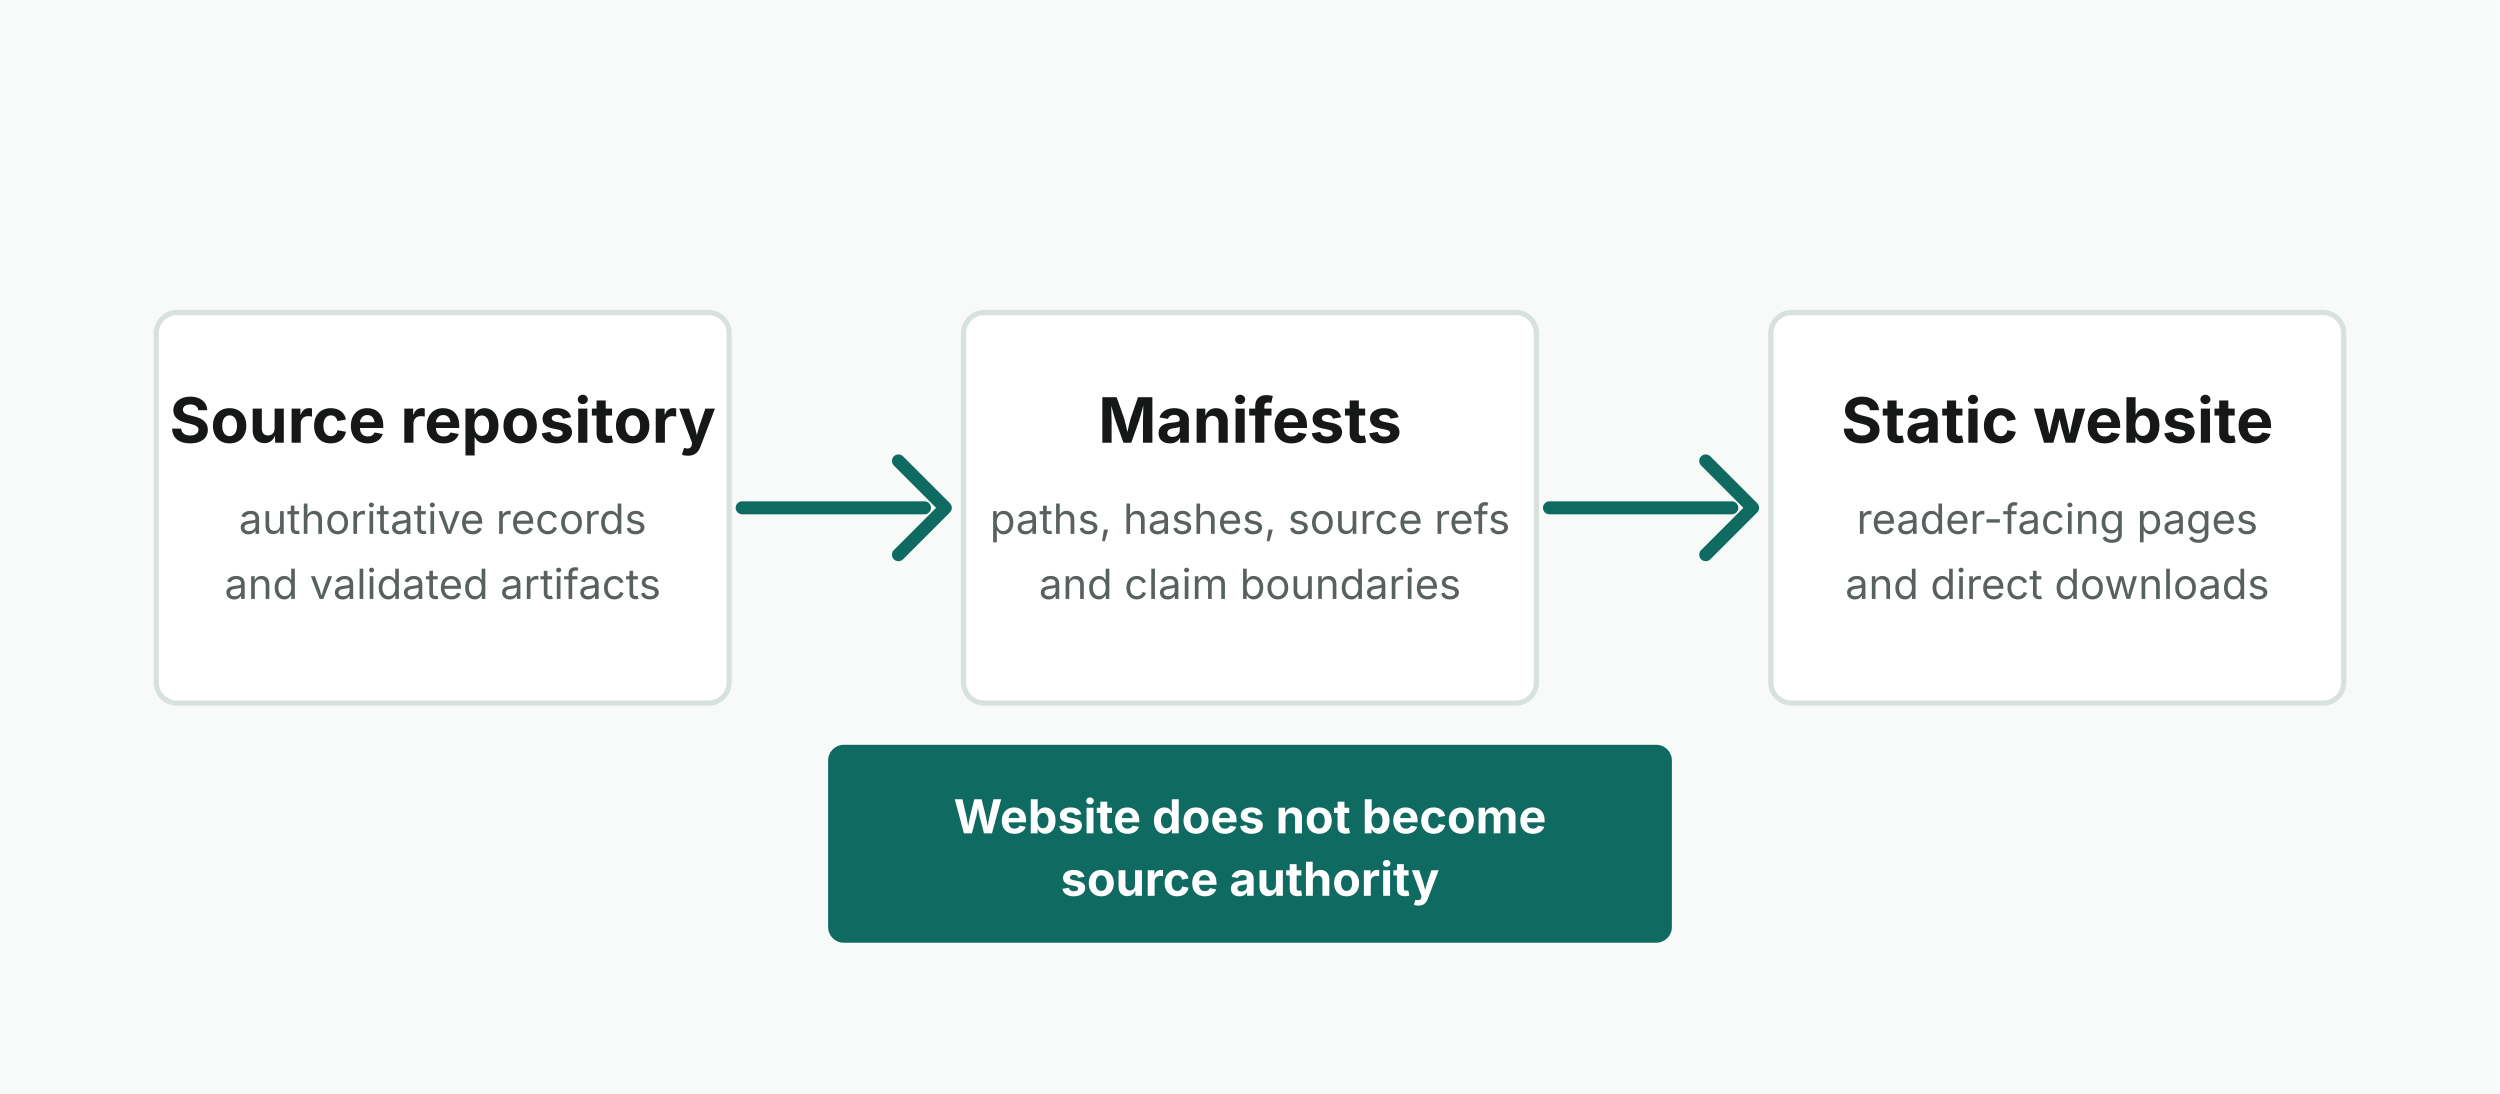
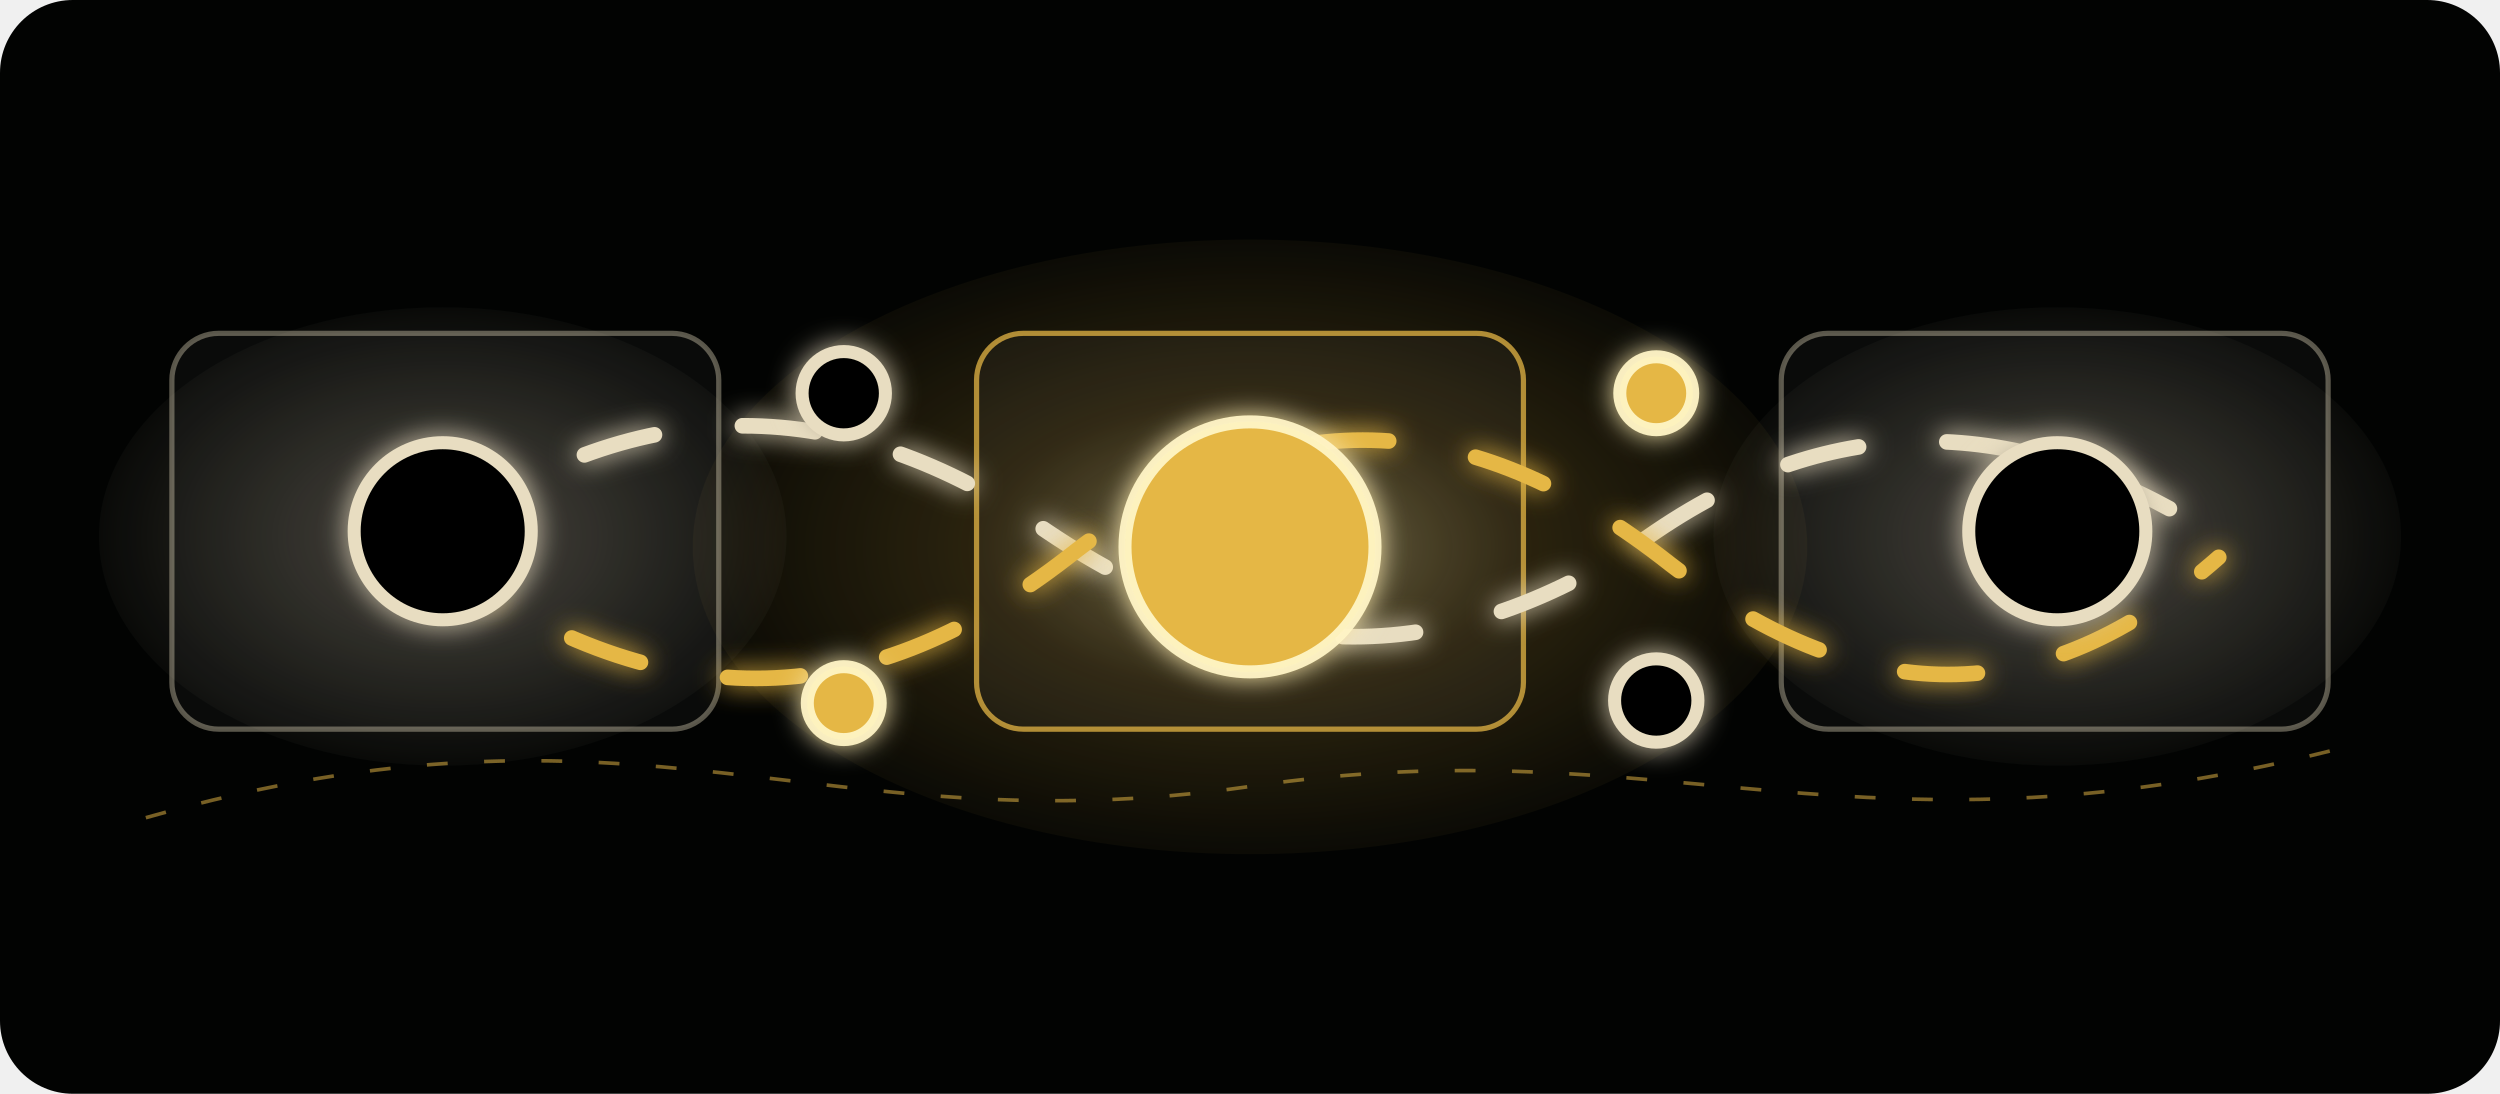
<svg xmlns="http://www.w3.org/2000/svg" viewBox="0 0 960 420" role="img" aria-labelledby="title desc">
-   <rect width="960" height="420" fill="#f7faf8" />
-   <g fill="#ffffff" stroke="#d8e2dc" stroke-width="2">
-     <rect x="60" y="120" width="220" height="150" rx="8" />
-     <rect x="370" y="120" width="220" height="150" rx="8" />
-     <rect x="680" y="120" width="220" height="150" rx="8" />
-   </g>
-   <g fill="none" stroke="#0f6a61" stroke-width="5" stroke-linecap="round" stroke-linejoin="round">
-     <path d="M285 195h70" />
-     <path d="m345 177 18 18-18 18" />
-     <path d="M595 195h70" />
-     <path d="m655 177 18 18-18 18" />
-   </g>
-   <g font-family="Inter, Arial, sans-serif" fill="#151817">
-     <text x="170" y="170" text-anchor="middle" font-size="24" font-weight="700">Source repository</text>
-     <text x="170" y="205" text-anchor="middle" font-size="16" fill="#59615e">authoritative records</text>
-     <text x="170" y="230" text-anchor="middle" font-size="16" fill="#59615e">and validated artifacts</text>
-     <text x="480" y="170" text-anchor="middle" font-size="24" font-weight="700">Manifests</text>
-     <text x="480" y="205" text-anchor="middle" font-size="16" fill="#59615e">paths, hashes, source refs</text>
-     <text x="480" y="230" text-anchor="middle" font-size="16" fill="#59615e">and claim boundaries</text>
-     <text x="790" y="170" text-anchor="middle" font-size="24" font-weight="700">Static website</text>
-     <text x="790" y="205" text-anchor="middle" font-size="16" fill="#59615e">reader-facing pages</text>
-     <text x="790" y="230" text-anchor="middle" font-size="16" fill="#59615e">and direct downloads</text>
-   </g>
-   <g>
-     <rect x="318" y="286" width="324" height="76" rx="6" fill="#0f6a61" />
-     <text x="480" y="320" text-anchor="middle" font-family="Inter, Arial, sans-serif" font-size="18" font-weight="700" fill="#ffffff">Website does not become</text>
-     <text x="480" y="344" text-anchor="middle" font-family="Inter, Arial, sans-serif" font-size="18" font-weight="700" fill="#ffffff">source authority</text>
+   <style>
+     .void {
+       fill: #020302;
+     }
+ 
+     .aura {
+       opacity: 0.88;
+       transform-box: fill-box;
+       transform-origin: center;
+       animation: aura-pulse 5.4s ease-in-out infinite;
+     }
+ 
+     .layer {
+       fill: rgba(255, 255, 255, 0.035);
+       stroke: rgba(232, 221, 193, 0.38);
+       stroke-width: 2;
+       transform-box: fill-box;
+       transform-origin: center;
+       animation: layer-breathe 4.8s ease-in-out infinite alternate;
+     }
+ 
+     .layer.gold {
+       stroke: rgba(229, 183, 69, 0.74);
+       animation-delay: -1.2s;
+     }
+ 
+     .flow {
+       fill: none;
+       stroke-linecap: round;
+       stroke-linejoin: round;
+       stroke-width: 6;
+       stroke-dasharray: 28 34;
+       filter: url("#bloom");
+       animation:
+         flow-pulse 3.6s ease-in-out infinite alternate,
+         flow-travel 8.8s linear infinite;
+     }
+ 
+     .flow.signal {
+       stroke: #e8ddc1;
+     }
+ 
+     .flow.gold {
+       stroke: #e5b745;
+       animation-delay: -1.4s, -1.4s;
+     }
+ 
+     .node {
+       fill: #020302;
+       stroke: #e8ddc1;
+       stroke-width: 5;
+       filter: url("#bloom");
+       transform-box: fill-box;
+       transform-origin: center;
+       animation: node-shimmer 3.4s ease-in-out infinite alternate;
+     }
+ 
+     .node.gold {
+       fill: #e5b745;
+       stroke: rgba(255, 245, 198, 0.94);
+       animation-delay: -0.8s;
+     }
+ 
+     .boundary {
+       fill: none;
+       stroke: rgba(229, 183, 69, 0.52);
+       stroke-width: 1.4;
+       stroke-dasharray: 8 14;
+       animation: boundary-drift 12s linear infinite;
+     }
+ 
+     @keyframes aura-pulse {
+       0%,
+       100% {
+         opacity: 0.56;
+         transform: scale(0.985);
+       }
+       50% {
+         opacity: 0.96;
+         transform: scale(1.025);
+       }
+     }
+ 
+     @keyframes layer-breathe {
+       from {
+         opacity: 0.58;
+         transform: translateY(2px);
+       }
+       to {
+         opacity: 1;
+         transform: translateY(-2px);
+       }
+     }
+ 
+     @keyframes flow-pulse {
+       from {
+         opacity: 0.52;
+       }
+       to {
+         opacity: 1;
+       }
+     }
+ 
+     @keyframes flow-travel {
+       from {
+         stroke-dashoffset: 0;
+       }
+       to {
+         stroke-dashoffset: -124;
+       }
+     }
+ 
+     @keyframes node-shimmer {
+       from {
+         opacity: 0.7;
+         transform: scale(0.96);
+       }
+       to {
+         opacity: 1;
+         transform: scale(1.06);
+       }
+     }
+ 
+     @keyframes boundary-drift {
+       from {
+         stroke-dashoffset: 0;
+       }
+       to {
+         stroke-dashoffset: -132;
+       }
+     }
+ 
+     @media (prefers-reduced-motion: reduce) {
+       * {
+         animation: none !important;
+       }
+     }
+   </style>
+   <defs>
+     <radialGradient id="center-aura" cx="50%" cy="50%" r="58%">
+       <stop offset="0%" stop-color="#fff3bd" stop-opacity="0.52" />
+       <stop offset="42%" stop-color="#e5b745" stop-opacity="0.2" />
+       <stop offset="100%" stop-color="#e5b745" stop-opacity="0" />
+     </radialGradient>
+     <radialGradient id="side-aura" cx="50%" cy="50%" r="56%">
+       <stop offset="0%" stop-color="#e8ddc1" stop-opacity="0.32" />
+       <stop offset="100%" stop-color="#e8ddc1" stop-opacity="0" />
+     </radialGradient>
+     <filter id="bloom" x="-70%" y="-70%" width="240%" height="240%">
+       <feGaussianBlur stdDeviation="5" result="blur" />
+       <feMerge>
+         <feMergeNode in="blur" />
+         <feMergeNode in="SourceGraphic" />
+       </feMerge>
+     </filter>
+   </defs>
+   <rect class="void" width="960" height="420" rx="28" />
+   <g aria-hidden="true">
+     <ellipse class="aura" cx="480" cy="210" rx="214" ry="118" fill="url(#center-aura)" />
+     <ellipse class="aura" cx="170" cy="206" rx="132" ry="88" fill="url(#side-aura)" />
+     <ellipse class="aura" cx="790" cy="206" rx="132" ry="88" fill="url(#side-aura)" />
+     <rect class="layer" x="66" y="128" width="210" height="152" rx="18" />
+     <rect class="layer gold" x="375" y="128" width="210" height="152" rx="18" />
+     <rect class="layer" x="684" y="128" width="210" height="152" rx="18" />
+     <path class="boundary" d="M56 314 C246 260, 314 326, 480 302 C642 278, 714 336, 904 286" />
+     <path class="flow signal" d="M170 204 C246 150, 324 150, 402 204 C482 258, 558 258, 636 204 C704 158, 774 158, 848 204" />
+     <path class="flow gold" d="M166 214 C252 276, 330 276, 410 214 C486 154, 560 154, 638 214 C714 274, 784 274, 852 214" />
+     <circle class="node" cx="170" cy="204" r="34" />
+     <circle class="node gold" cx="480" cy="210" r="48" />
+     <circle class="node" cx="790" cy="204" r="34" />
+     <circle class="node" cx="324" cy="151" r="16" />
+     <circle class="node" cx="636" cy="269" r="16" />
+     <circle class="node gold" cx="324" cy="270" r="14" />
+     <circle class="node gold" cx="636" cy="151" r="14" />
  </g>
</svg>
